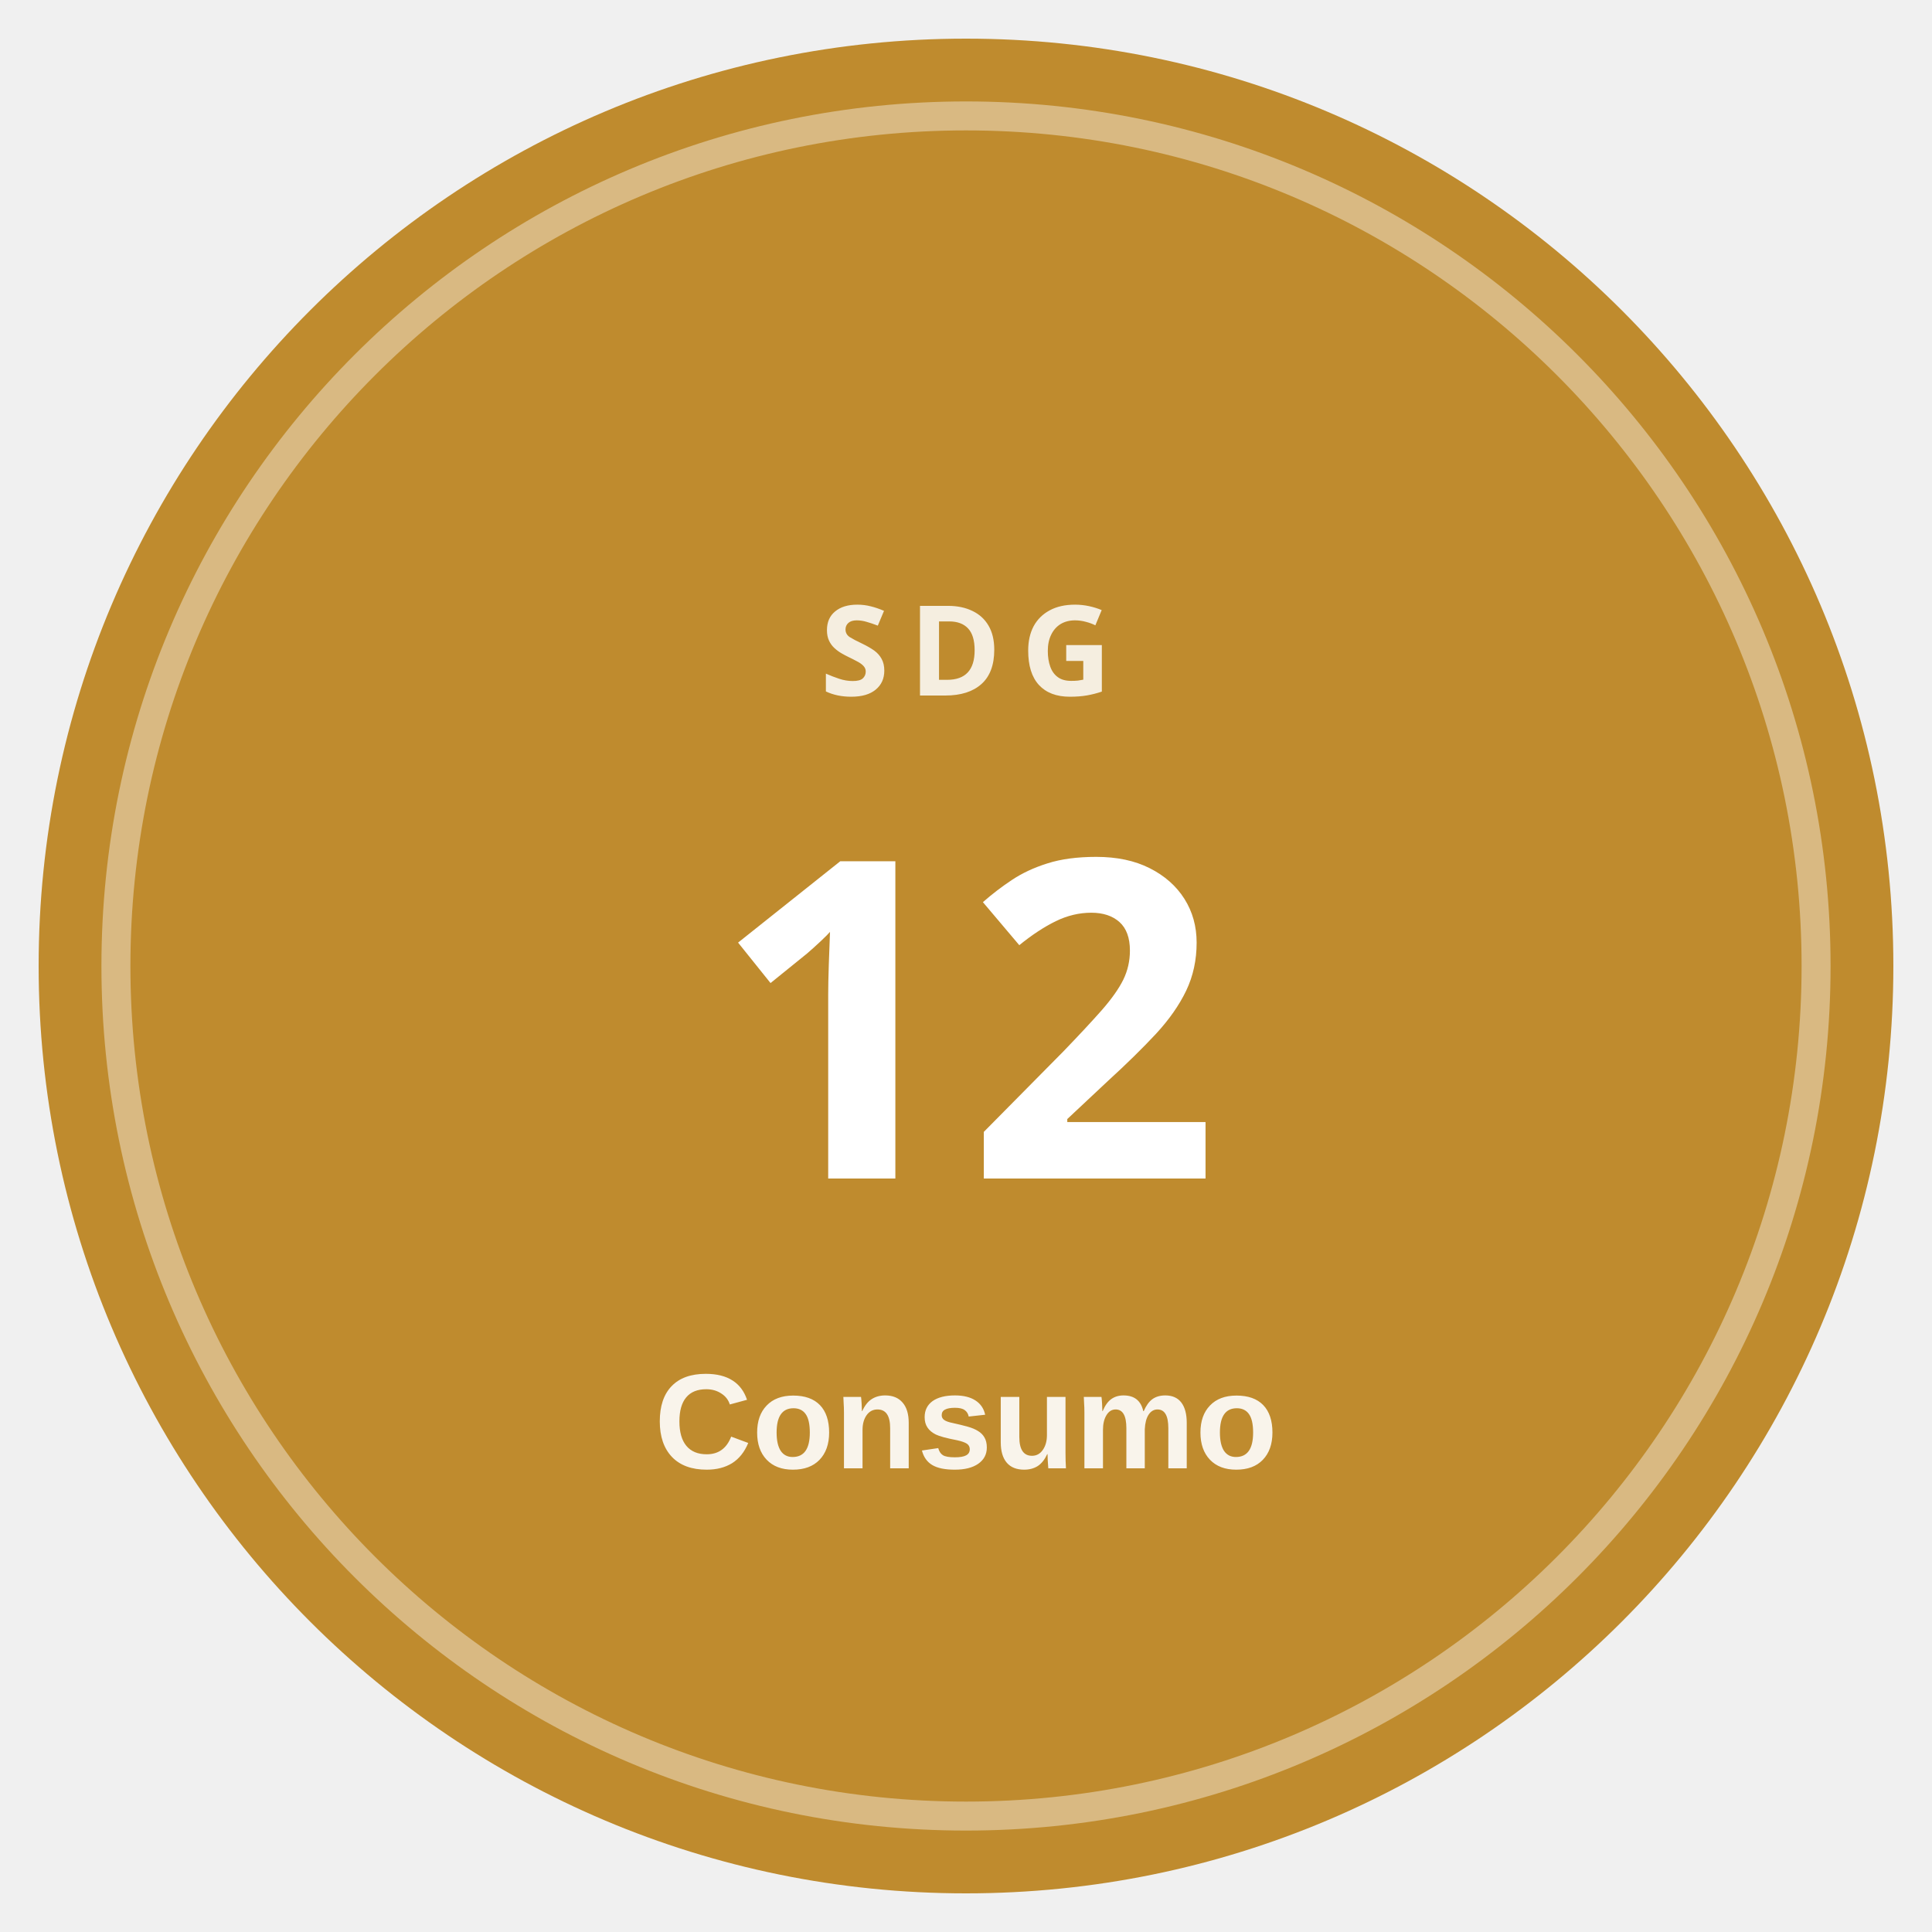
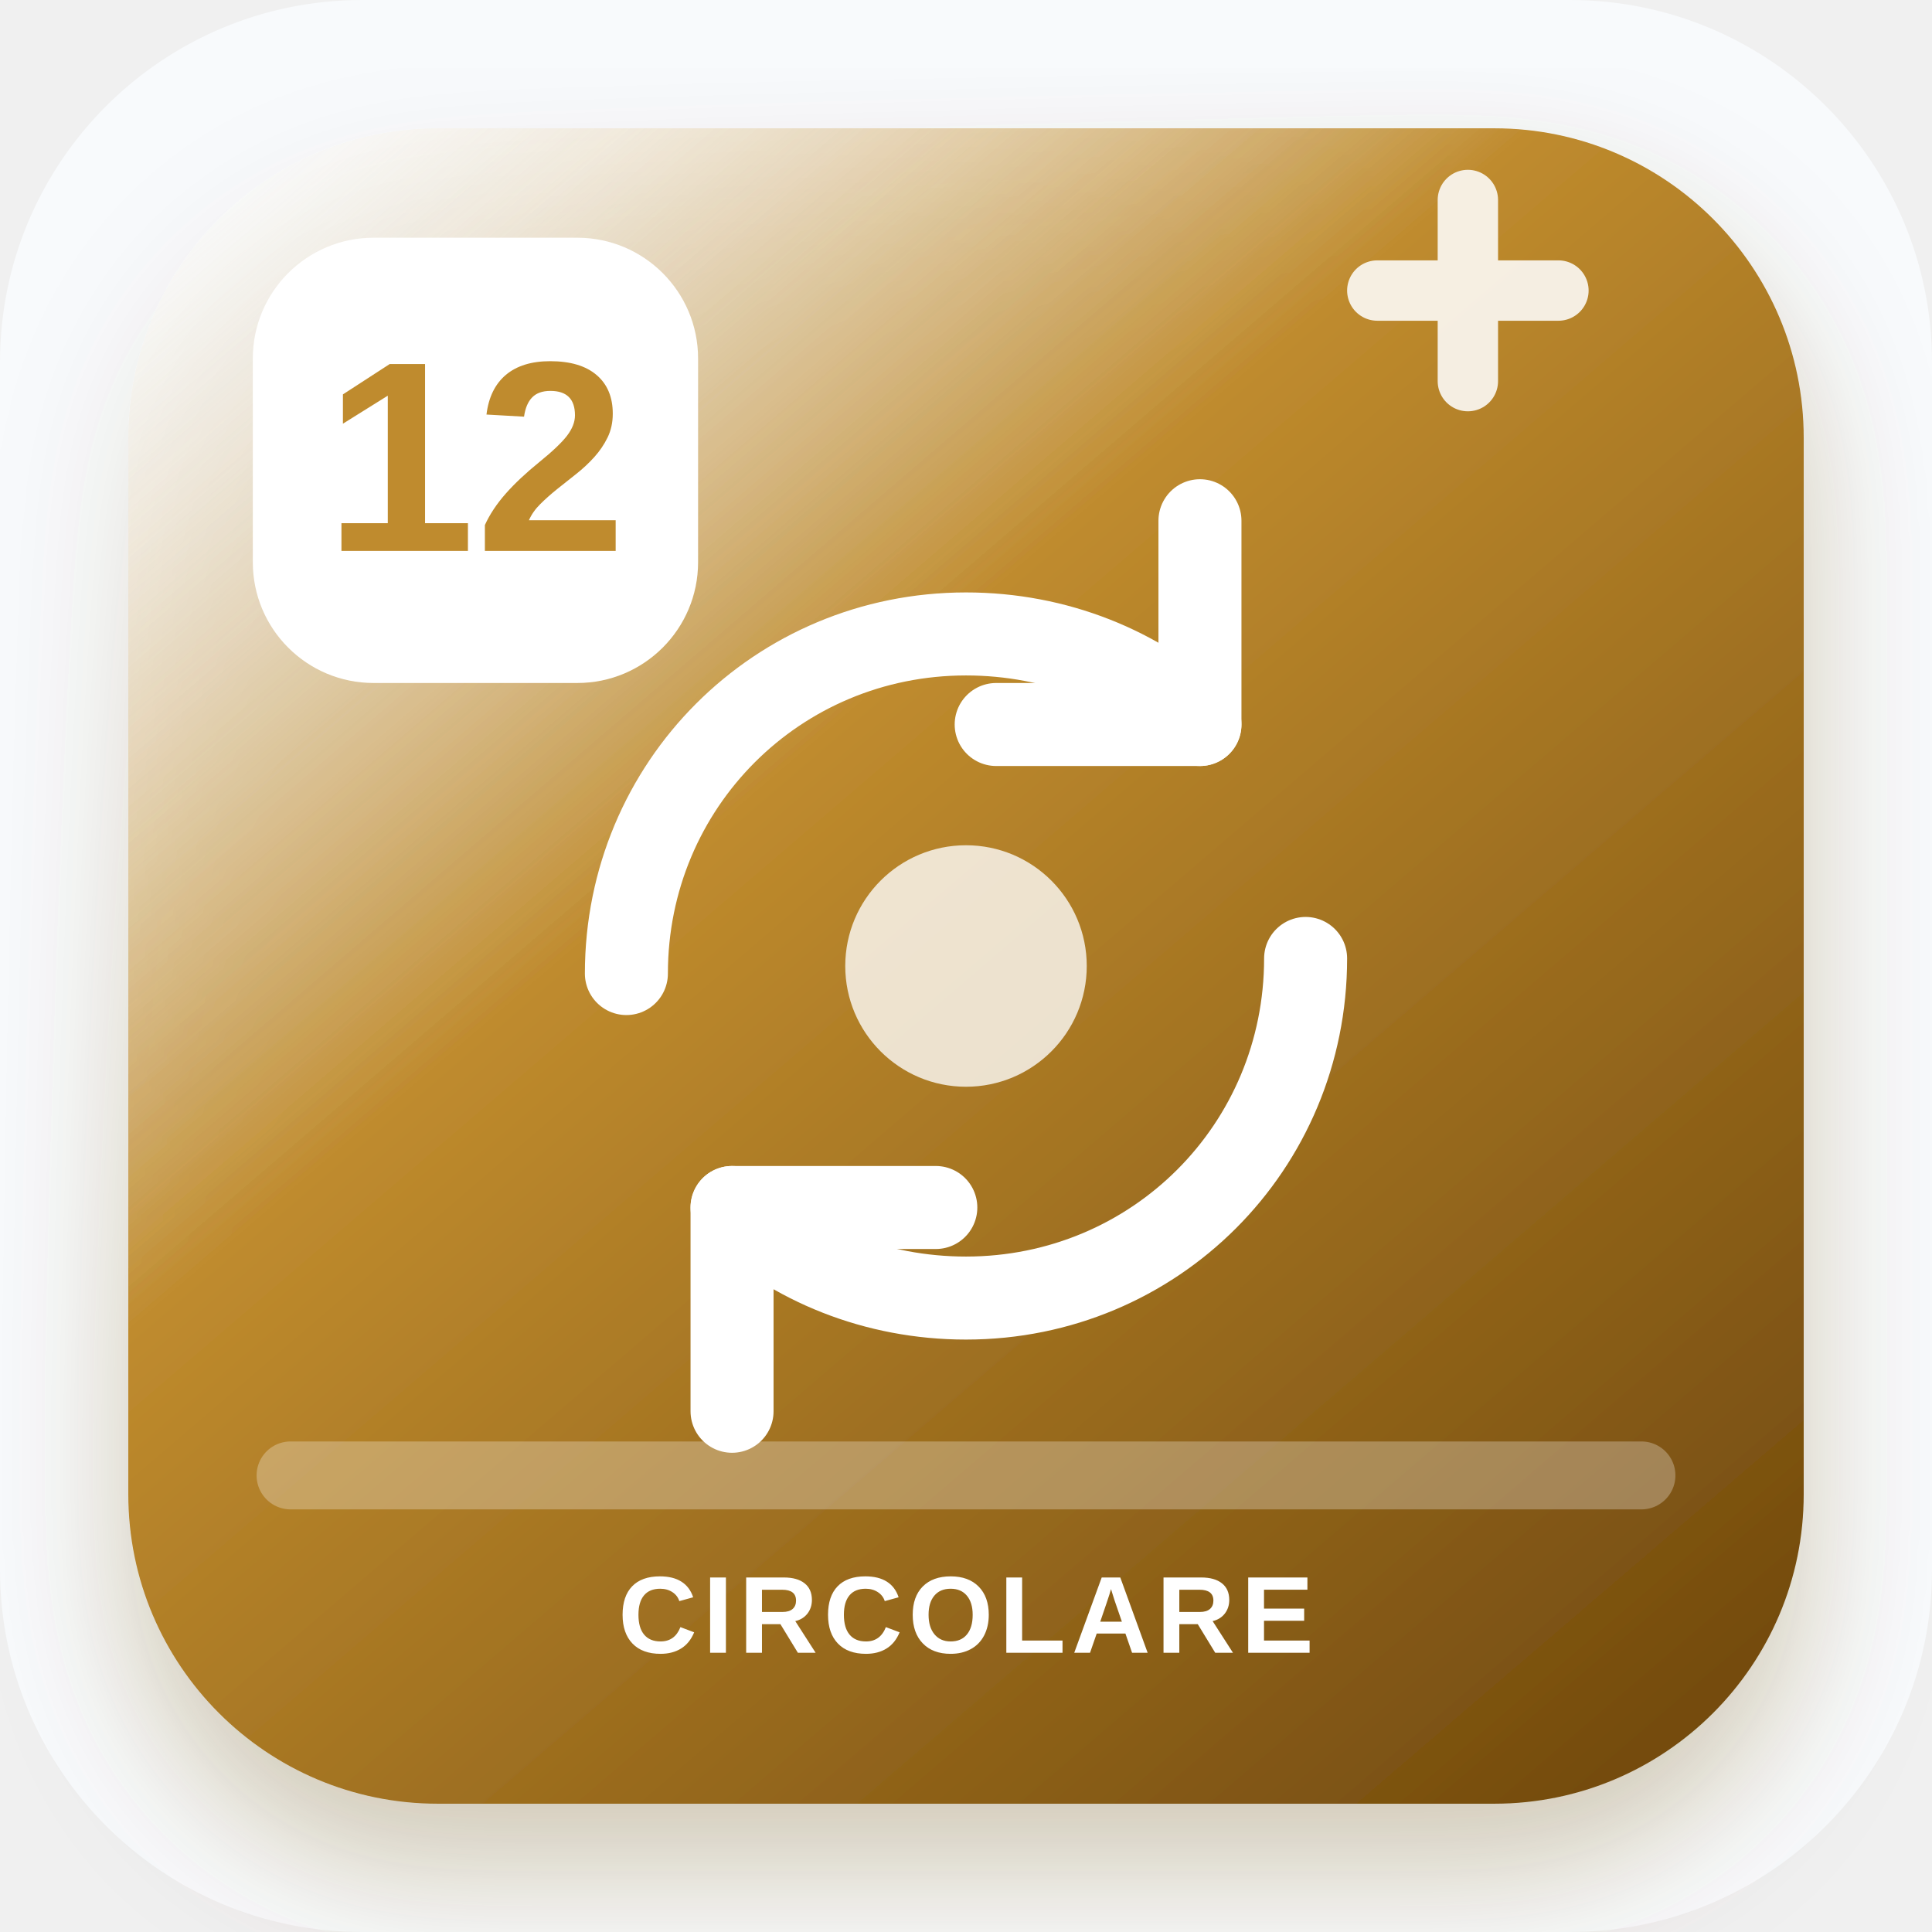
- <svg xmlns="http://www.w3.org/2000/svg" viewBox="0 0 200 200" width="200" height="200">
-   <circle cx="100" cy="100" r="96" fill="#BF8B2E" />
-   <circle cx="100" cy="100" r="88" fill="none" stroke="white" stroke-width="3" opacity="0.4" />
-   <text x="100" y="72" text-anchor="middle" font-family="Arial Black, sans-serif" font-size="13" font-weight="900" fill="white" letter-spacing="2" opacity="0.85">SDG</text>
-   <text x="100" y="122" text-anchor="middle" font-family="Arial Black, sans-serif" font-size="46" font-weight="900" fill="white">12</text>
-   <text x="100" y="152" text-anchor="middle" font-family="Arial, sans-serif" font-size="14" font-weight="700" fill="white" opacity="0.9">Consumo</text>
+ <svg xmlns="http://www.w3.org/2000/svg" viewBox="0 0 512 512" role="img" aria-labelledby="title desc">
+   <defs>
+     <linearGradient id="sdg12g" x1="64" y1="32" x2="448" y2="480" gradientUnits="userSpaceOnUse">
+       <stop offset="0" stop-color="#ffffff" stop-opacity="0.28" />
+       <stop offset="0.38" stop-color="#BF8B2E" />
+       <stop offset="1" stop-color="#70480c" />
+     </linearGradient>
+     <filter id="sdg12s" x="-12%" y="-12%" width="124%" height="124%">
+       <feDropShadow dx="0" dy="18" stdDeviation="18" flood-color="#70480c" flood-opacity="0.28" />
+     </filter>
+   </defs>
+   <rect width="512" height="512" rx="96" fill="#f8fafc" />
+   <rect x="34" y="34" width="444" height="444" rx="82" fill="url(#sdg12g)" filter="url(#sdg12s)" />
+   <path d="M77 391h358" fill="none" stroke="#ffffff" stroke-width="18" stroke-linecap="round" opacity="0.28" />
+   <path d="M166 258c0-50 40-90 90-90 24 0 46 9 62 24" stroke="#ffffff" stroke-width="22" stroke-linecap="round" stroke-linejoin="round" fill="none" />
+   <path d="M318 192h-54m54 0v-54" stroke="#ffffff" stroke-width="22" stroke-linecap="round" stroke-linejoin="round" fill="none" />
+   <path d="M346 254c0 50-40 90-90 90-24 0-46-9-62-24" stroke="#ffffff" stroke-width="22" stroke-linecap="round" stroke-linejoin="round" fill="none" />
+   <path d="M194 320h54m-54 0v54" stroke="#ffffff" stroke-width="22" stroke-linecap="round" stroke-linejoin="round" fill="none" />
+   <circle cx="256" cy="256" r="32" fill="#ffffff" opacity="0.78" />
+   <rect x="67" y="63" width="118" height="118" rx="32" fill="#ffffff" />
+   <text x="126" y="146" text-anchor="middle" font-family="Arial, Helvetica, sans-serif" font-size="72" font-weight="900" fill="#BF8B2E">12</text>
+   <path d="M365 77h48m-24-24v48" stroke="#ffffff" stroke-width="16" stroke-linecap="round" opacity="0.86" />
+   <text x="256" y="438" text-anchor="middle" font-family="Arial, Helvetica, sans-serif" font-size="29" font-weight="900" letter-spacing="1.5" fill="#ffffff">CIRCOLARE</text>
</svg>
